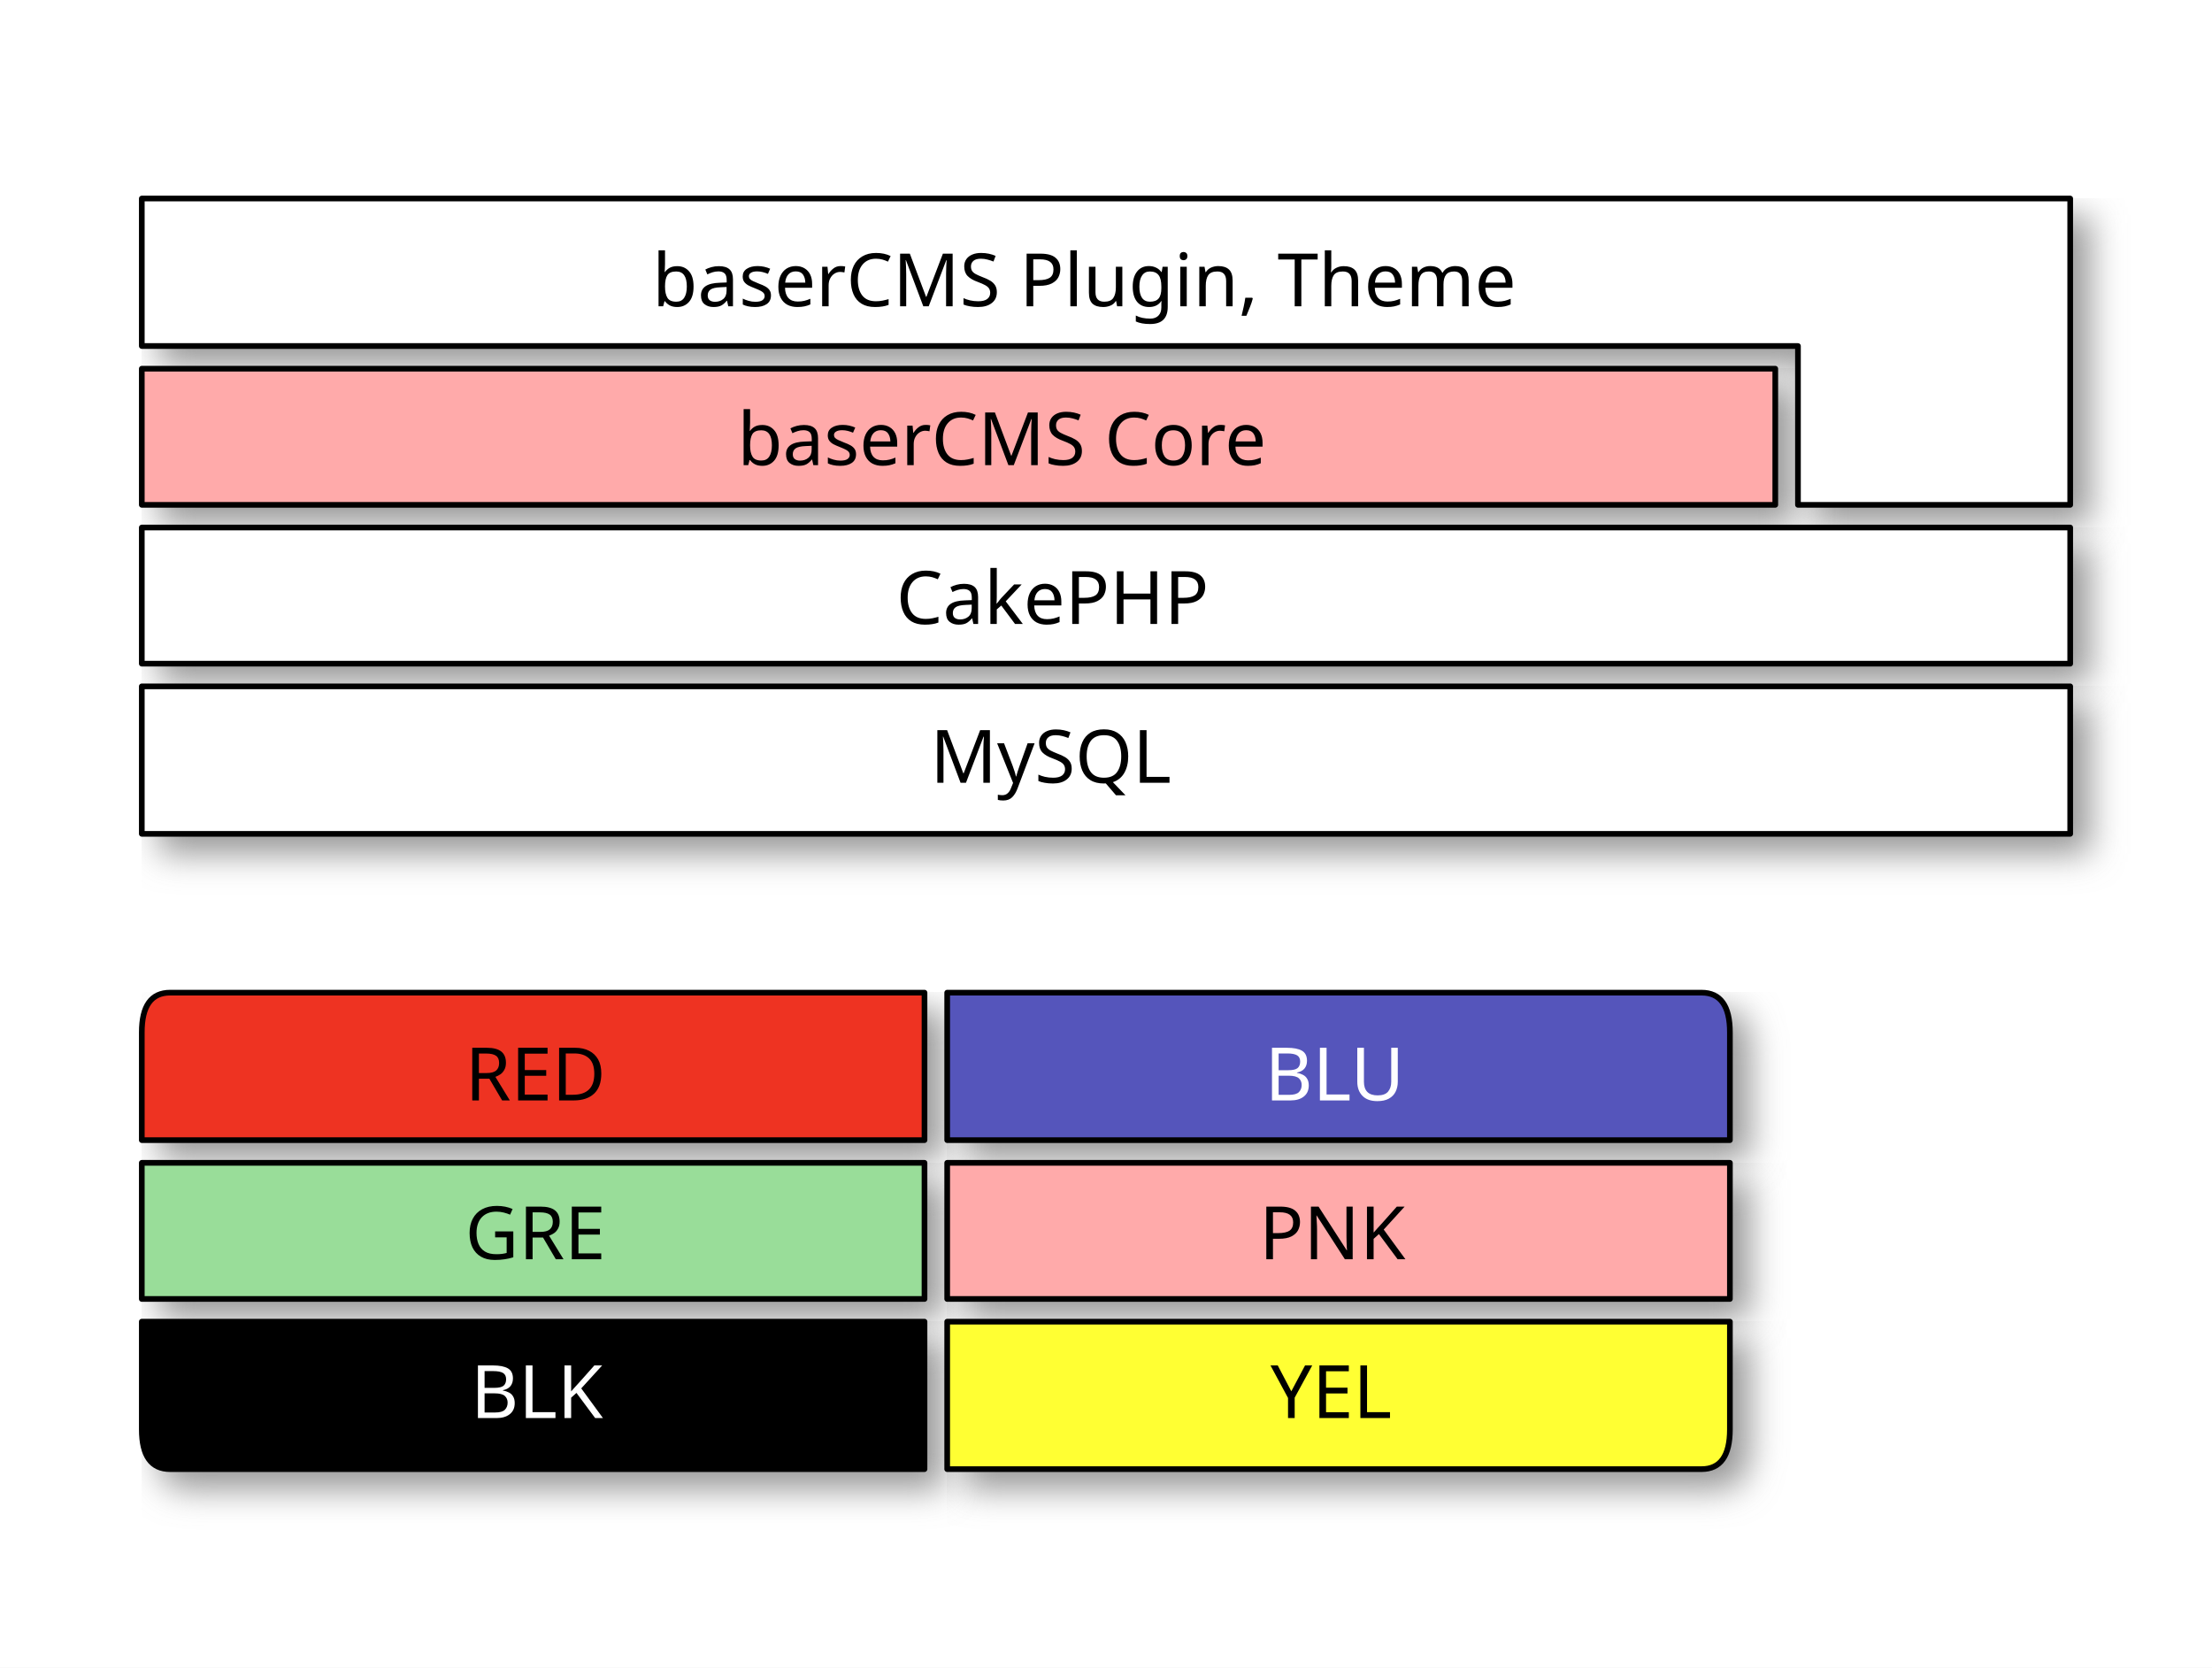
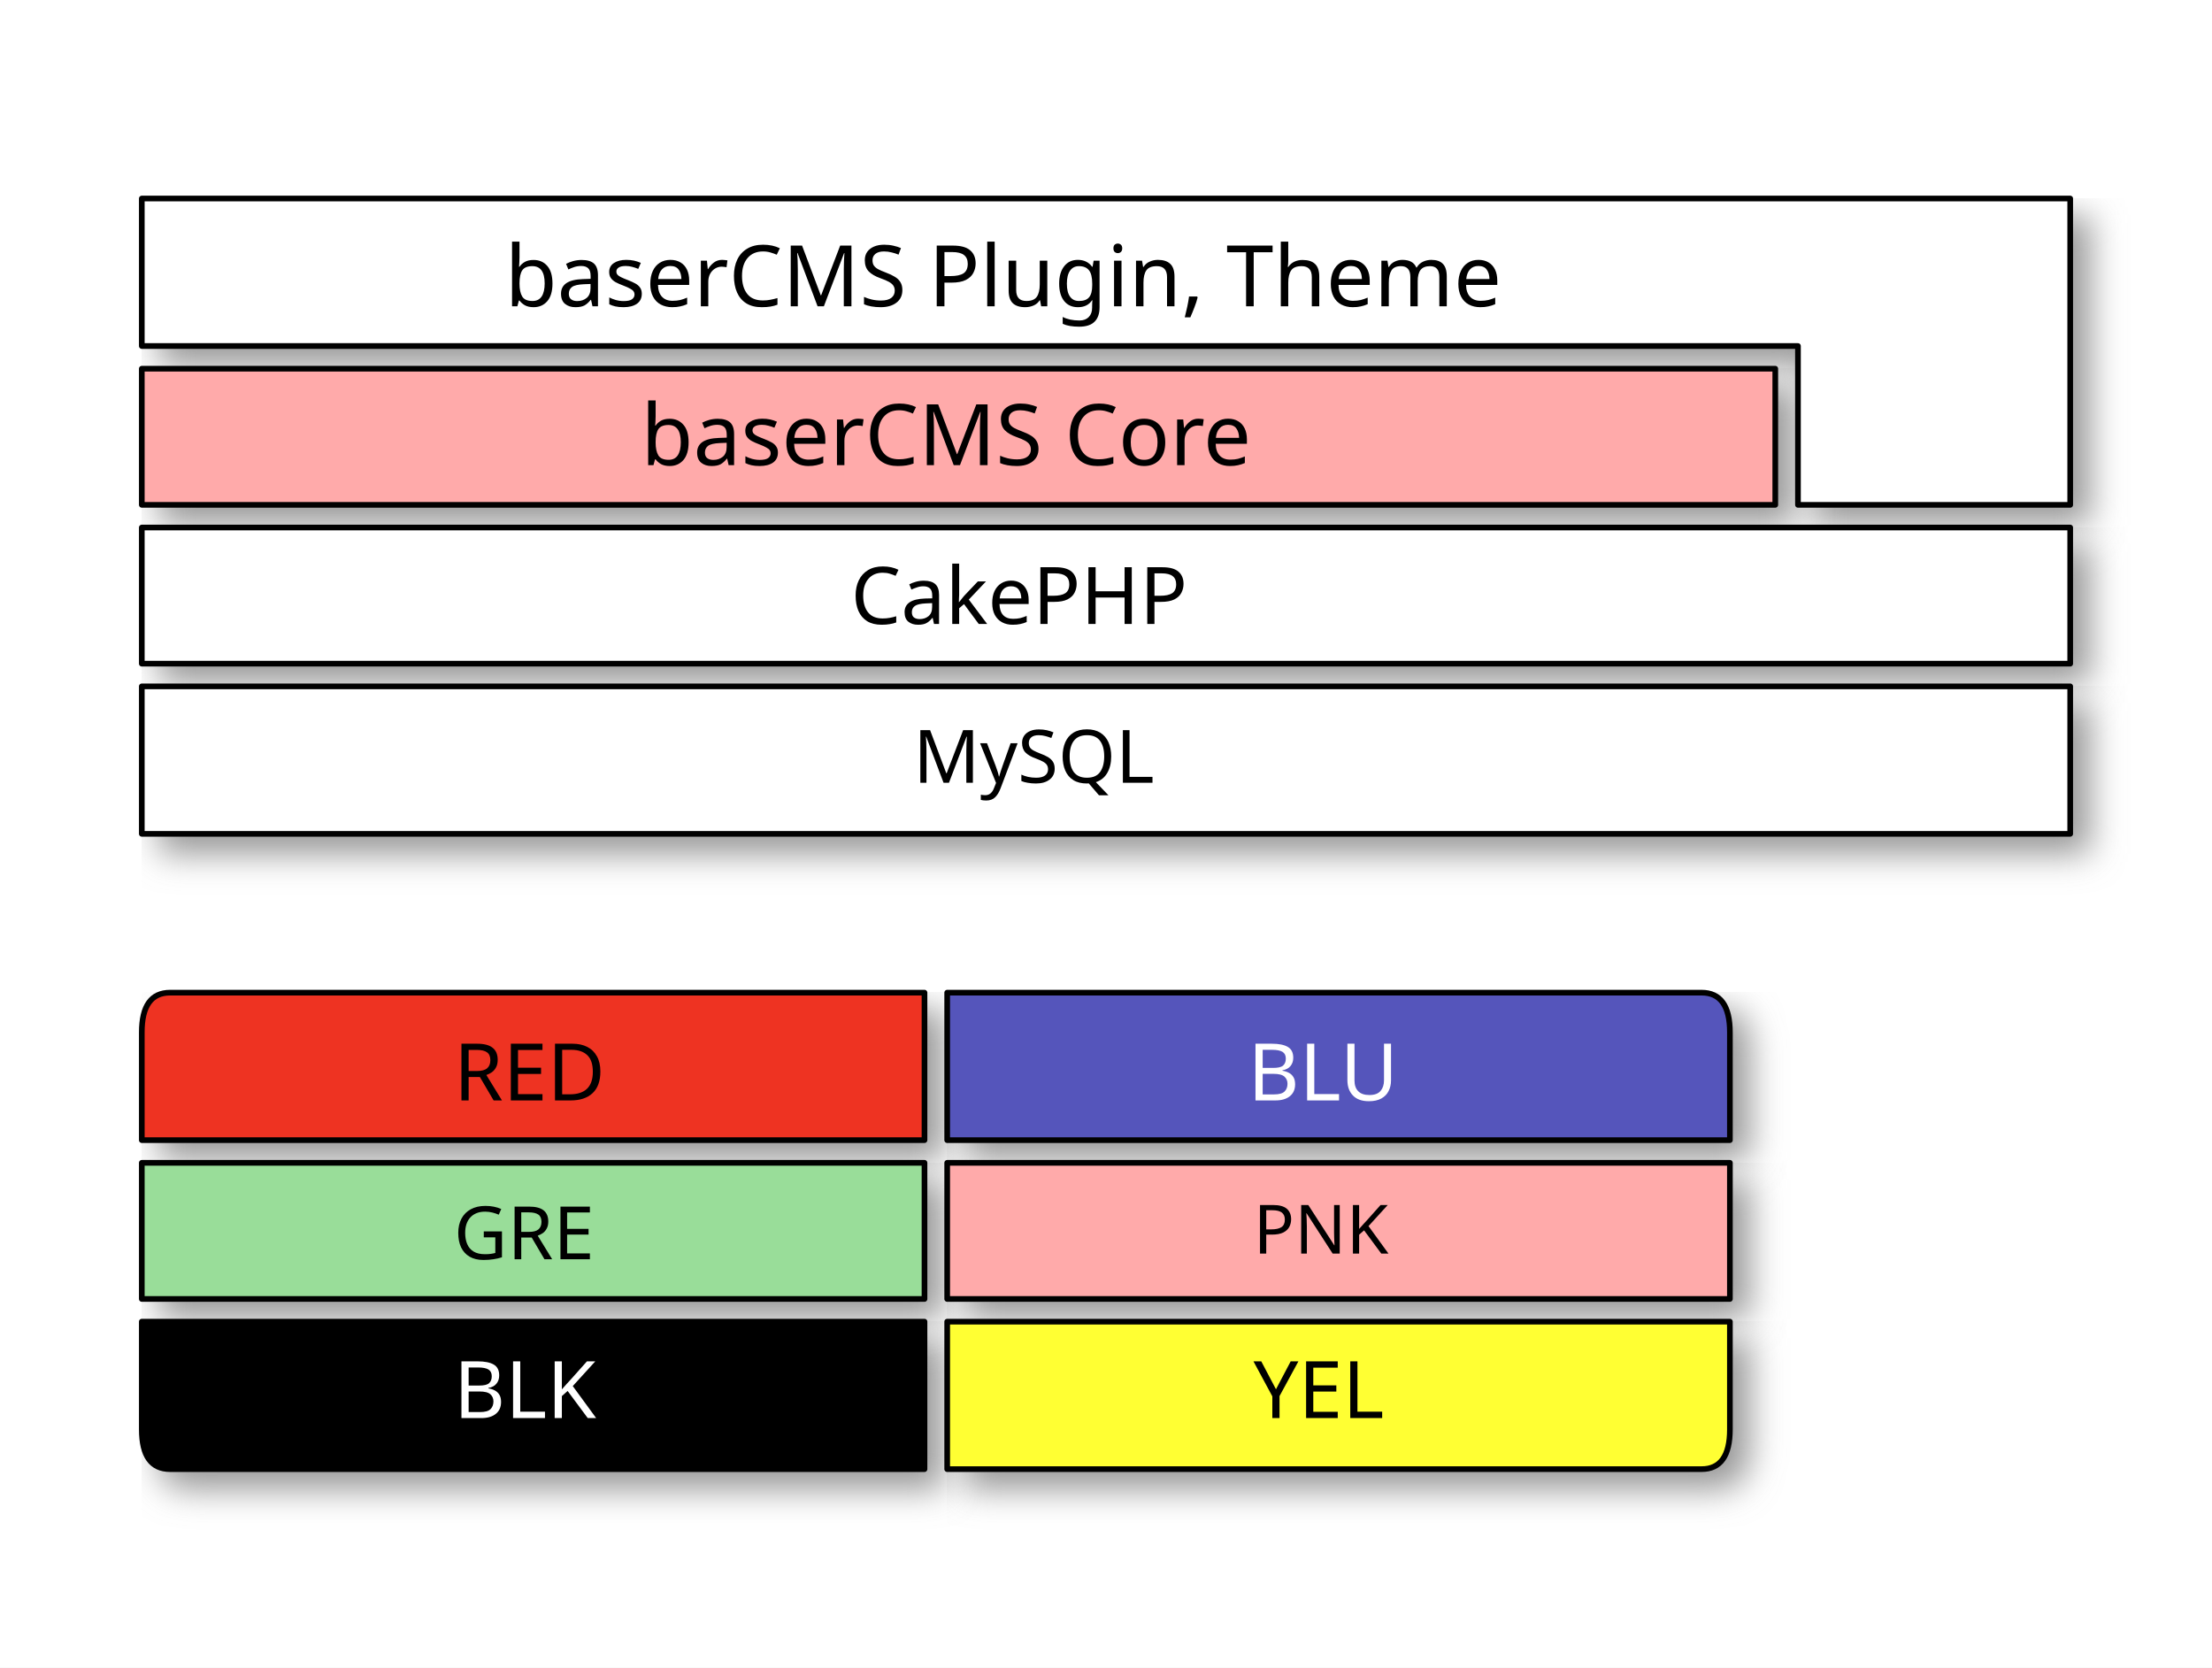
<svg xmlns="http://www.w3.org/2000/svg" height="294" preserveAspectRatio="xMidYMid meet" shape-rendering="geometricPrecision" version="1.0" viewBox="0 0 390 294" width="390">
  <defs>
    <filter height="200%" id="shadowBlur" width="200%" x="0" y="0">
      <feOffset dx="3" dy="3" in="SourceGraphic" result="offOut" />
      <feGaussianBlur in="offOut" stdDeviation="3" />
    </filter>
  </defs>
  <g stroke-linecap="square" stroke-linejoin="round" stroke-width="1">
    <rect height="294" style="fill: #ffffff" width="390" x="0" y="0" />
    <path d="M25.0 35.0 L365.0 35.0 L365.0 89.0 L317.0 89.0 L317.0 61.0 L25.0 61.0 z" fill="#969696" filter="url(#shadowBlur)" stroke="#969696" />
    <path d="M25.0 121.0 L365.0 121.0 L365.0 147.0 L25.0 147.0 z" fill="#969696" filter="url(#shadowBlur)" stroke="#969696" />
    <path d="M25.0 93.0 L365.0 93.0 L365.0 117.0 L25.0 117.0 z" fill="#969696" filter="url(#shadowBlur)" stroke="#969696" />
    <path d="M25.0 65.0 L313.0 65.0 L313.0 89.0 L25.0 89.0 z" fill="#969696" filter="url(#shadowBlur)" stroke="#969696" />
    <path d="M25.0 182.0 Q25.0 175.0 30.0 175.0 L163.0 175.0 L163.0 201.0 L25.0 201.0 z" fill="#969696" filter="url(#shadowBlur)" stroke="#969696" />
    <path d="M167.0 175.0 L300.0 175.0 Q305.0 175.0 305.0 182.0 L305.0 201.0 L305.0 201.0 L167.0 201.0 z" fill="#969696" filter="url(#shadowBlur)" stroke="#969696" />
    <path d="M25.0 233.0 L163.0 233.0 L163.0 259.0 L30.0 259.0 Q25.0 259.0 25.0 252.0 L25.0 233.0 z" fill="#969696" filter="url(#shadowBlur)" stroke="#969696" />
    <path d="M167.0 233.0 L305.0 233.0 L305.0 252.0 Q305.0 259.0 300.0 259.0 L167.0 259.0 L167.0 259.0 z" fill="#969696" filter="url(#shadowBlur)" stroke="#969696" />
    <path d="M25.0 205.0 L163.0 205.0 L163.0 229.0 L25.0 229.0 z" fill="#969696" filter="url(#shadowBlur)" stroke="#969696" />
    <path d="M167.0 205.0 L305.0 205.0 L305.0 229.0 L167.0 229.0 z" fill="#969696" filter="url(#shadowBlur)" stroke="#969696" />
    <path d="M25.0 35.0 L365.0 35.0 L365.0 89.0 L317.0 89.0 L317.0 61.0 L25.0 61.0 z" fill="white" stroke="#000000" stroke-linecap="round" stroke-linejoin="round" stroke-width="1.0" />
    <path d="M25.0 121.0 L365.0 121.0 L365.0 147.0 L25.0 147.0 z" fill="white" stroke="#000000" stroke-linecap="round" stroke-linejoin="round" stroke-width="1.0" />
    <path d="M25.0 93.0 L365.0 93.0 L365.0 117.0 L25.0 117.0 z" fill="white" stroke="#000000" stroke-linecap="round" stroke-linejoin="round" stroke-width="1.0" />
    <path d="M25.0 65.0 L313.0 65.0 L313.0 89.0 L25.0 89.0 z" fill="#ffaaaa" stroke="#000000" stroke-linecap="round" stroke-linejoin="round" stroke-width="1.0" />
    <path d="M25.0 182.0 Q25.0 175.0 30.0 175.0 L163.0 175.0 L163.0 201.0 L25.0 201.0 z" fill="#ee3322" stroke="#000000" stroke-linecap="round" stroke-linejoin="round" stroke-width="1.0" />
    <path d="M167.0 175.0 L300.0 175.0 Q305.0 175.0 305.0 182.0 L305.0 201.0 L305.0 201.0 L167.0 201.0 z" fill="#5555bb" stroke="#000000" stroke-linecap="round" stroke-linejoin="round" stroke-width="1.0" />
    <path d="M25.0 233.0 L163.0 233.0 L163.0 259.0 L30.0 259.0 Q25.0 259.0 25.0 252.0 L25.0 233.0 z" fill="#000000" stroke="#000000" stroke-linecap="round" stroke-linejoin="round" stroke-width="1.0" />
    <path d="M167.0 233.0 L305.0 233.0 L305.0 252.0 Q305.0 259.0 300.0 259.0 L167.0 259.0 L167.0 259.0 z" fill="#ffff33" stroke="#000000" stroke-linecap="round" stroke-linejoin="round" stroke-width="1.0" />
    <path d="M25.0 205.0 L163.0 205.0 L163.0 229.0 L25.0 229.0 z" fill="#99dd99" stroke="#000000" stroke-linecap="round" stroke-linejoin="round" stroke-width="1.0" />
    <path d="M167.0 205.0 L305.0 205.0 L305.0 229.0 L167.0 229.0 z" fill="#ffaaaa" stroke="#000000" stroke-linecap="round" stroke-linejoin="round" stroke-width="1.0" />
-     <text fill="#000000" font-family="sans-serif" font-size="13" stroke="none" x="115" y="54">baserCMS Plugin, Theme</text>
-     <text fill="#000000" font-family="sans-serif" font-size="13" stroke="none" x="130" y="82">baserCMS Core</text>
-     <text fill="#000000" font-family="sans-serif" font-size="13" stroke="none" x="158" y="110">CakePHP</text>
-     <text fill="#000000" font-family="sans-serif" font-size="13" stroke="none" x="164" y="138">MySQL</text>
-     <text fill="#000000" font-family="sans-serif" font-size="13" stroke="none" x="82" y="194">RED</text>
-     <text fill="#ffffff" font-family="sans-serif" font-size="13" stroke="none" x="223" y="194">BLU</text>
-     <text fill="#000000" font-family="sans-serif" font-size="13" stroke="none" x="82" y="222">GRE</text>
-     <text fill="#000000" font-family="sans-serif" font-size="13" stroke="none" x="222" y="222">PNK</text>
-     <text fill="#ffffff" font-family="sans-serif" font-size="13" stroke="none" x="83" y="250">BLK</text>
-     <text fill="#000000" font-family="sans-serif" font-size="13" stroke="none" x="224" y="250">YEL</text>
+     <text fill="#000000" font-family="sans-serif" font-size="15" stroke="none" x="89" y="54">baserCMS Plugin, Theme</text>
+     <text fill="#000000" font-family="sans-serif" font-size="15" stroke="none" x="113" y="82">baserCMS Core</text>
+     <text fill="#000000" font-family="sans-serif" font-size="14" stroke="none" x="150" y="110">CakePHP</text>
+     <text fill="#000000" font-family="sans-serif" font-size="13" stroke="none" x="161" y="138">MySQL</text>
+     <text fill="#000000" font-family="sans-serif" font-size="14" stroke="none" x="80" y="194">RED</text>
+     <text fill="#ffffff" font-family="sans-serif" font-size="14" stroke="none" x="220" y="194">BLU</text>
+     <text fill="#000000" font-family="sans-serif" font-size="13" stroke="none" x="80" y="222">GRE</text>
+     <text fill="#000000" font-family="sans-serif" font-size="12" stroke="none" x="221" y="221">PNK</text>
+     <text fill="#ffffff" font-family="sans-serif" font-size="14" stroke="none" x="80" y="250">BLK</text>
+     <text fill="#000000" font-family="sans-serif" font-size="14" stroke="none" x="221" y="250">YEL</text>
  </g>
</svg>
